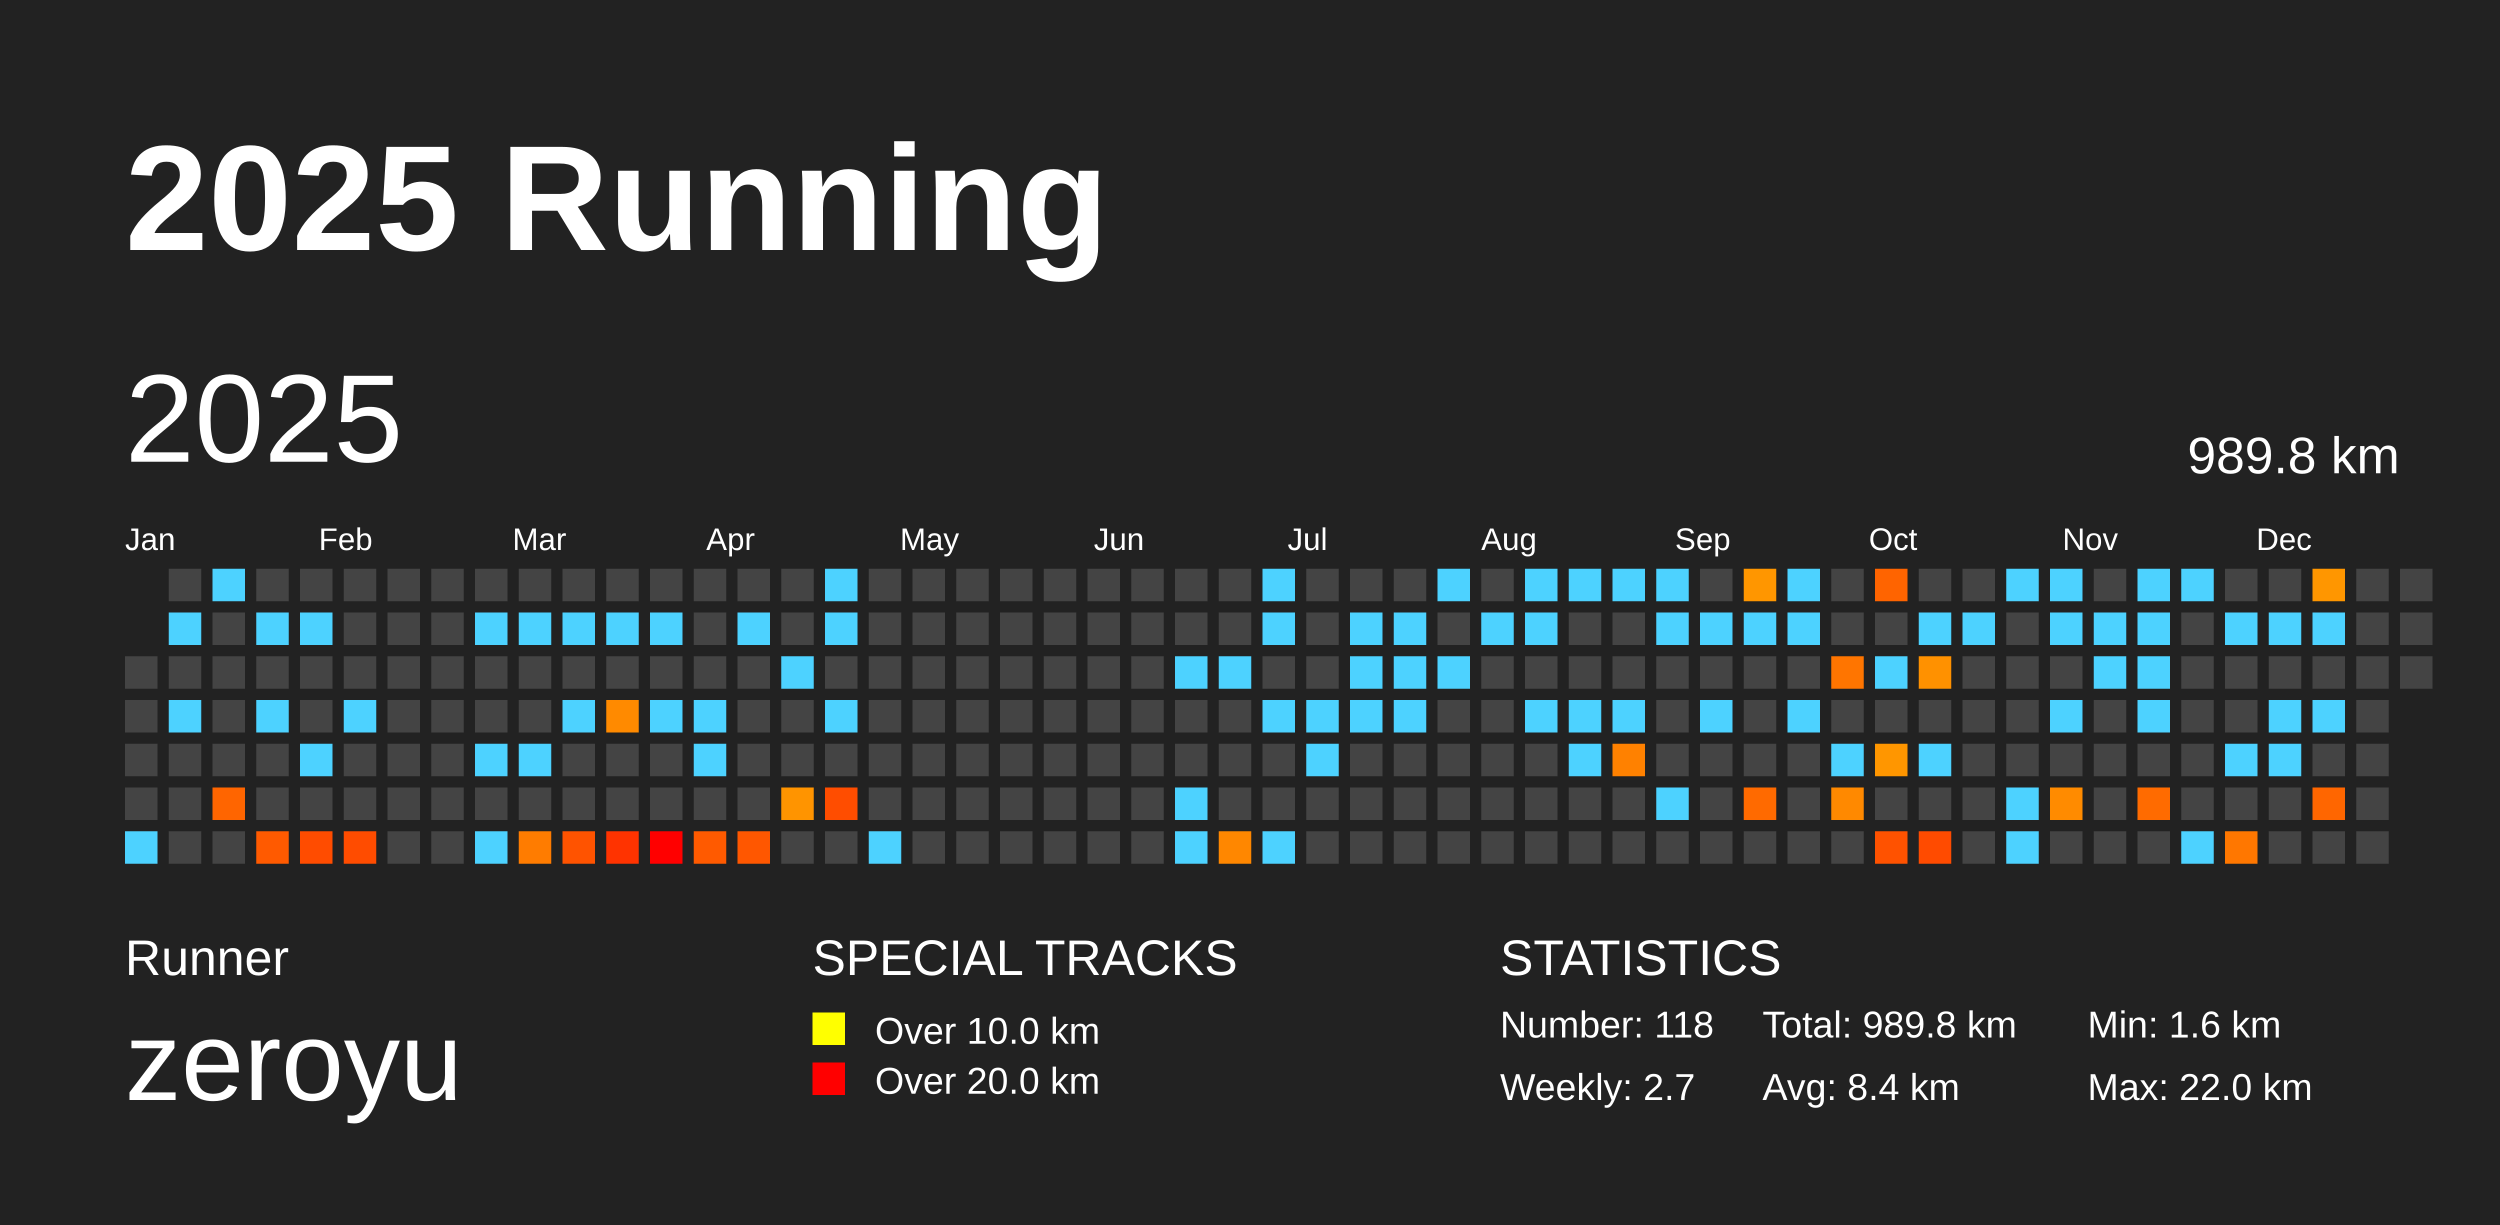
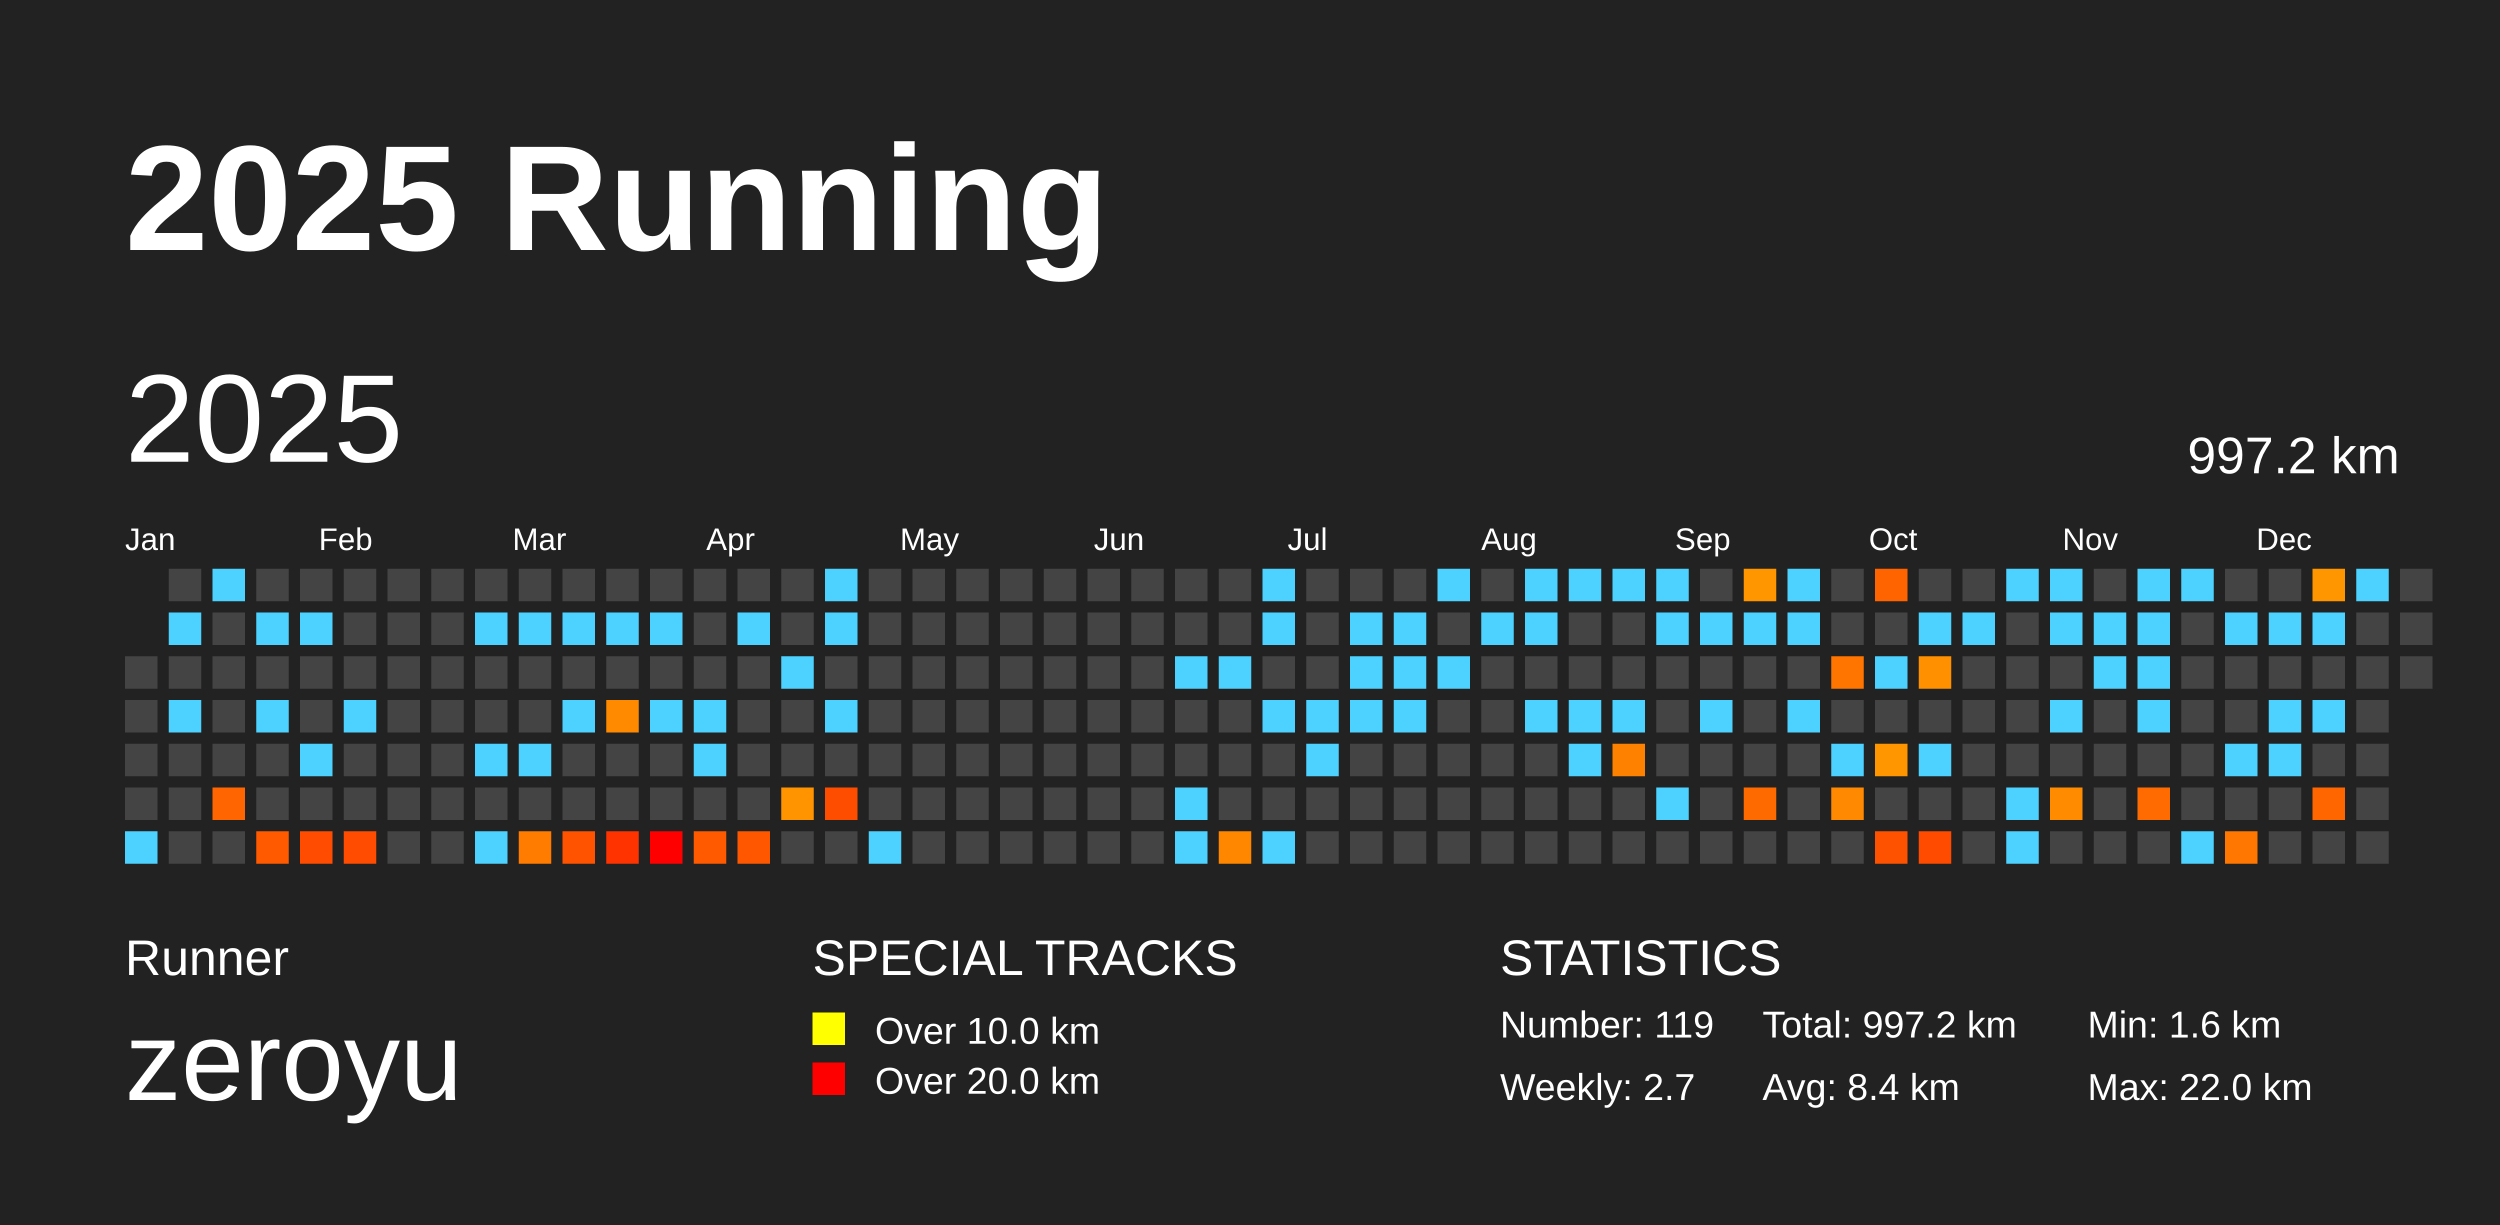
<svg xmlns="http://www.w3.org/2000/svg" baseProfile="full" height="98mm" version="1.1" viewBox="0,0,200,98" width="200mm">
  <defs />
  <rect fill="#222222" height="98" width="200" x="0" y="0" />
  <text fill="#FFFFFF" style="font-size:12px; font-family:Arial; font-weight:bold;" x="10" y="20">2025 Running</text>
  <text fill="#FFFFFF" style="font-size:4px; font-family:Arial" x="10" y="78">Runner</text>
  <text fill="#FFFFFF" style="font-size:9px; font-family:Arial" x="10" y="88">zeroyu</text>
  <text fill="#FFFFFF" style="font-size:4px; font-family:Arial" x="65" y="78">SPECIAL TRACKS</text>
  <rect fill="yellow" height="2.6" width="2.6" x="65" y="81" />
  <text fill="#FFFFFF" style="font-size:3px; font-family:Arial" x="70" y="83.5">Over 10.0 km</text>
  <rect fill="red" height="2.6" width="2.6" x="65" y="85" />
  <text fill="#FFFFFF" style="font-size:3px; font-family:Arial" x="70" y="87.5">Over 20.0 km</text>
  <text fill="#FFFFFF" style="font-size:4px; font-family:Arial" x="120" y="78">STATISTICS</text>
-   <text fill="#FFFFFF" style="font-size:3px; font-family:Arial" x="120" y="83">Number: 118</text>
+   <text fill="#FFFFFF" style="font-size:3px; font-family:Arial" x="120" y="83">Number: 119</text>
  <text fill="#FFFFFF" style="font-size:3px; font-family:Arial" x="120" y="88">Weekly: 2.7</text>
-   <text fill="#FFFFFF" style="font-size:3px; font-family:Arial" x="141" y="83">Total: 989.8 km</text>
+   <text fill="#FFFFFF" style="font-size:3px; font-family:Arial" x="141" y="83">Total: 997.2 km</text>
  <text fill="#FFFFFF" style="font-size:3px; font-family:Arial" x="141" y="88">Avg: 8.4 km</text>
  <text fill="#FFFFFF" style="font-size:3px; font-family:Arial" x="167" y="83">Min: 1.6 km</text>
  <text fill="#FFFFFF" style="font-size:3px; font-family:Arial" x="167" y="88">Max: 22.0 km</text>
  <text dominant-baseline="hanging" fill="#FFFFFF" style="font-size:10.0px; font-family:Arial;" x="10" y="30">2025</text>
-   <text dominant-baseline="hanging" fill="#FFFFFF" style="font-size:4.125px; font-family:Arial;" x="175" y="35">989.8 km</text>
+   <text dominant-baseline="hanging" fill="#FFFFFF" style="font-size:4.125px; font-family:Arial;" x="175" y="35">997.2 km</text>
  <text fill="#FFFFFF" style="font-size:2.5px; font-family:Arial" x="10.0" y="44">Jan</text>
  <text fill="#FFFFFF" style="font-size:2.5px; font-family:Arial" x="25.5" y="44">Feb</text>
  <text fill="#FFFFFF" style="font-size:2.5px; font-family:Arial" x="41.0" y="44">Mar</text>
  <text fill="#FFFFFF" style="font-size:2.5px; font-family:Arial" x="56.5" y="44">Apr</text>
  <text fill="#FFFFFF" style="font-size:2.5px; font-family:Arial" x="72.0" y="44">May</text>
  <text fill="#FFFFFF" style="font-size:2.5px; font-family:Arial" x="87.5" y="44">Jun</text>
  <text fill="#FFFFFF" style="font-size:2.5px; font-family:Arial" x="103.0" y="44">Jul</text>
  <text fill="#FFFFFF" style="font-size:2.5px; font-family:Arial" x="118.5" y="44">Aug</text>
  <text fill="#FFFFFF" style="font-size:2.5px; font-family:Arial" x="134.0" y="44">Sep</text>
  <text fill="#FFFFFF" style="font-size:2.5px; font-family:Arial" x="149.5" y="44">Oct</text>
  <text fill="#FFFFFF" style="font-size:2.5px; font-family:Arial" x="165.0" y="44">Nov</text>
  <text fill="#FFFFFF" style="font-size:2.5px; font-family:Arial" x="180.5" y="44">Dec</text>
  <rect fill="#444444" height="2.6" width="2.6" x="10.0" y="52.5" />
  <rect fill="#444444" height="2.6" width="2.6" x="10.0" y="56.0" />
  <rect fill="#444444" height="2.6" width="2.6" x="10.0" y="59.5" />
  <rect fill="#444444" height="2.6" width="2.6" x="10.0" y="63.0" />
  <rect fill="#4dd2ff" height="2.6" width="2.6" x="10.0" y="66.5" />
  <rect fill="#444444" height="2.6" width="2.6" x="13.5" y="45.5" />
  <rect fill="#4dd2ff" height="2.6" width="2.6" x="13.5" y="49.0" />
  <rect fill="#444444" height="2.6" width="2.6" x="13.5" y="52.5" />
  <rect fill="#4dd2ff" height="2.6" width="2.6" x="13.5" y="56.0" />
  <rect fill="#444444" height="2.6" width="2.6" x="13.5" y="59.5" />
  <rect fill="#444444" height="2.6" width="2.6" x="13.5" y="63.0" />
  <rect fill="#444444" height="2.6" width="2.6" x="13.5" y="66.5" />
  <rect fill="#4dd2ff" height="2.6" width="2.6" x="17.0" y="45.5" />
  <rect fill="#444444" height="2.6" width="2.6" x="17.0" y="49.0" />
  <rect fill="#444444" height="2.6" width="2.6" x="17.0" y="52.5" />
  <rect fill="#444444" height="2.6" width="2.6" x="17.0" y="56.0" />
  <rect fill="#444444" height="2.6" width="2.6" x="17.0" y="59.5" />
  <rect fill="#ff6500" height="2.6" width="2.6" x="17.0" y="63.0" />
  <rect fill="#444444" height="2.6" width="2.6" x="17.0" y="66.5" />
  <rect fill="#444444" height="2.6" width="2.6" x="20.5" y="45.5" />
  <rect fill="#4dd2ff" height="2.6" width="2.6" x="20.5" y="49.0" />
  <rect fill="#444444" height="2.6" width="2.6" x="20.5" y="52.5" />
  <rect fill="#4dd2ff" height="2.6" width="2.6" x="20.5" y="56.0" />
  <rect fill="#444444" height="2.6" width="2.6" x="20.5" y="59.5" />
  <rect fill="#444444" height="2.6" width="2.6" x="20.5" y="63.0" />
  <rect fill="#ff5a00" height="2.6" width="2.6" x="20.5" y="66.5" />
  <rect fill="#444444" height="2.6" width="2.6" x="24.0" y="45.5" />
  <rect fill="#4dd2ff" height="2.6" width="2.6" x="24.0" y="49.0" />
  <rect fill="#444444" height="2.6" width="2.6" x="24.0" y="52.5" />
  <rect fill="#444444" height="2.6" width="2.6" x="24.0" y="56.0" />
  <rect fill="#4dd2ff" height="2.6" width="2.6" x="24.0" y="59.5" />
  <rect fill="#444444" height="2.6" width="2.6" x="24.0" y="63.0" />
  <rect fill="#ff4c00" height="2.6" width="2.6" x="24.0" y="66.5" />
  <rect fill="#444444" height="2.6" width="2.6" x="27.5" y="45.5" />
  <rect fill="#444444" height="2.6" width="2.6" x="27.5" y="49.0" />
  <rect fill="#444444" height="2.6" width="2.6" x="27.5" y="52.5" />
  <rect fill="#4dd2ff" height="2.6" width="2.6" x="27.5" y="56.0" />
  <rect fill="#444444" height="2.6" width="2.6" x="27.5" y="59.5" />
  <rect fill="#444444" height="2.6" width="2.6" x="27.5" y="63.0" />
  <rect fill="#ff4c00" height="2.6" width="2.6" x="27.5" y="66.5" />
  <rect fill="#444444" height="2.6" width="2.6" x="31.0" y="45.5" />
  <rect fill="#444444" height="2.6" width="2.6" x="31.0" y="49.0" />
  <rect fill="#444444" height="2.6" width="2.6" x="31.0" y="52.5" />
  <rect fill="#444444" height="2.6" width="2.6" x="31.0" y="56.0" />
  <rect fill="#444444" height="2.6" width="2.6" x="31.0" y="59.5" />
  <rect fill="#444444" height="2.6" width="2.6" x="31.0" y="63.0" />
  <rect fill="#444444" height="2.6" width="2.6" x="31.0" y="66.5" />
  <rect fill="#444444" height="2.6" width="2.6" x="34.5" y="45.5" />
  <rect fill="#444444" height="2.6" width="2.6" x="34.5" y="49.0" />
  <rect fill="#444444" height="2.6" width="2.6" x="34.5" y="52.5" />
  <rect fill="#444444" height="2.6" width="2.6" x="34.5" y="56.0" />
  <rect fill="#444444" height="2.6" width="2.6" x="34.5" y="59.5" />
  <rect fill="#444444" height="2.6" width="2.6" x="34.5" y="63.0" />
  <rect fill="#444444" height="2.6" width="2.6" x="34.5" y="66.5" />
  <rect fill="#444444" height="2.6" width="2.6" x="38.0" y="45.5" />
  <rect fill="#4dd2ff" height="2.6" width="2.6" x="38.0" y="49.0" />
  <rect fill="#444444" height="2.6" width="2.6" x="38.0" y="52.5" />
  <rect fill="#444444" height="2.6" width="2.6" x="38.0" y="56.0" />
  <rect fill="#4dd2ff" height="2.6" width="2.6" x="38.0" y="59.5" />
  <rect fill="#444444" height="2.6" width="2.6" x="38.0" y="63.0" />
  <rect fill="#4dd2ff" height="2.6" width="2.6" x="38.0" y="66.5" />
  <rect fill="#444444" height="2.6" width="2.6" x="41.5" y="45.5" />
  <rect fill="#4dd2ff" height="2.6" width="2.6" x="41.5" y="49.0" />
  <rect fill="#444444" height="2.6" width="2.6" x="41.5" y="52.5" />
  <rect fill="#444444" height="2.6" width="2.6" x="41.5" y="56.0" />
  <rect fill="#4dd2ff" height="2.6" width="2.6" x="41.5" y="59.5" />
  <rect fill="#444444" height="2.6" width="2.6" x="41.5" y="63.0" />
  <rect fill="#ff7c00" height="2.6" width="2.6" x="41.5" y="66.5" />
  <rect fill="#444444" height="2.6" width="2.6" x="45.0" y="45.5" />
  <rect fill="#4dd2ff" height="2.6" width="2.6" x="45.0" y="49.0" />
  <rect fill="#444444" height="2.6" width="2.6" x="45.0" y="52.5" />
  <rect fill="#4dd2ff" height="2.6" width="2.6" x="45.0" y="56.0" />
  <rect fill="#444444" height="2.6" width="2.6" x="45.0" y="59.5" />
  <rect fill="#444444" height="2.6" width="2.6" x="45.0" y="63.0" />
  <rect fill="#ff5300" height="2.6" width="2.6" x="45.0" y="66.5" />
  <rect fill="#444444" height="2.6" width="2.6" x="48.5" y="45.5" />
  <rect fill="#4dd2ff" height="2.6" width="2.6" x="48.5" y="49.0" />
  <rect fill="#444444" height="2.6" width="2.6" x="48.5" y="52.5" />
  <rect fill="#ff8a00" height="2.6" width="2.6" x="48.5" y="56.0" />
  <rect fill="#444444" height="2.6" width="2.6" x="48.5" y="59.5" />
  <rect fill="#444444" height="2.6" width="2.6" x="48.5" y="63.0" />
  <rect fill="#ff3300" height="2.6" width="2.6" x="48.5" y="66.5" />
  <rect fill="#444444" height="2.6" width="2.6" x="52.0" y="45.5" />
  <rect fill="#4dd2ff" height="2.6" width="2.6" x="52.0" y="49.0" />
  <rect fill="#444444" height="2.6" width="2.6" x="52.0" y="52.5" />
  <rect fill="#4dd2ff" height="2.6" width="2.6" x="52.0" y="56.0" />
  <rect fill="#444444" height="2.6" width="2.6" x="52.0" y="59.5" />
  <rect fill="#444444" height="2.6" width="2.6" x="52.0" y="63.0" />
  <rect fill="red" height="2.6" width="2.6" x="52.0" y="66.5" />
  <rect fill="#444444" height="2.6" width="2.6" x="55.5" y="45.5" />
  <rect fill="#444444" height="2.6" width="2.6" x="55.5" y="49.0" />
  <rect fill="#444444" height="2.6" width="2.6" x="55.5" y="52.5" />
  <rect fill="#4dd2ff" height="2.6" width="2.6" x="55.5" y="56.0" />
  <rect fill="#4dd2ff" height="2.6" width="2.6" x="55.5" y="59.5" />
  <rect fill="#444444" height="2.6" width="2.6" x="55.5" y="63.0" />
  <rect fill="#ff5a00" height="2.6" width="2.6" x="55.5" y="66.5" />
  <rect fill="#444444" height="2.6" width="2.6" x="59.0" y="45.5" />
  <rect fill="#4dd2ff" height="2.6" width="2.6" x="59.0" y="49.0" />
  <rect fill="#444444" height="2.6" width="2.6" x="59.0" y="52.5" />
  <rect fill="#444444" height="2.6" width="2.6" x="59.0" y="56.0" />
  <rect fill="#444444" height="2.6" width="2.6" x="59.0" y="59.5" />
  <rect fill="#444444" height="2.6" width="2.6" x="59.0" y="63.0" />
  <rect fill="#ff5700" height="2.6" width="2.6" x="59.0" y="66.5" />
  <rect fill="#444444" height="2.6" width="2.6" x="62.5" y="45.5" />
  <rect fill="#444444" height="2.6" width="2.6" x="62.5" y="49.0" />
  <rect fill="#4dd2ff" height="2.6" width="2.6" x="62.5" y="52.5" />
  <rect fill="#444444" height="2.6" width="2.6" x="62.5" y="56.0" />
  <rect fill="#444444" height="2.6" width="2.6" x="62.5" y="59.5" />
  <rect fill="#ff9400" height="2.6" width="2.6" x="62.5" y="63.0" />
  <rect fill="#444444" height="2.6" width="2.6" x="62.5" y="66.5" />
  <rect fill="#4dd2ff" height="2.6" width="2.6" x="66.0" y="45.5" />
  <rect fill="#4dd2ff" height="2.6" width="2.6" x="66.0" y="49.0" />
  <rect fill="#444444" height="2.6" width="2.6" x="66.0" y="52.5" />
  <rect fill="#4dd2ff" height="2.6" width="2.6" x="66.0" y="56.0" />
  <rect fill="#444444" height="2.6" width="2.6" x="66.0" y="59.5" />
  <rect fill="#ff4d00" height="2.6" width="2.6" x="66.0" y="63.0" />
  <rect fill="#444444" height="2.6" width="2.6" x="66.0" y="66.5" />
  <rect fill="#444444" height="2.6" width="2.6" x="69.5" y="45.5" />
  <rect fill="#444444" height="2.6" width="2.6" x="69.5" y="49.0" />
  <rect fill="#444444" height="2.6" width="2.6" x="69.5" y="52.5" />
  <rect fill="#444444" height="2.6" width="2.6" x="69.5" y="56.0" />
  <rect fill="#444444" height="2.6" width="2.6" x="69.5" y="59.5" />
  <rect fill="#444444" height="2.6" width="2.6" x="69.5" y="63.0" />
  <rect fill="#4dd2ff" height="2.6" width="2.6" x="69.5" y="66.5" />
  <rect fill="#444444" height="2.6" width="2.6" x="73.0" y="45.5" />
  <rect fill="#444444" height="2.6" width="2.6" x="73.0" y="49.0" />
  <rect fill="#444444" height="2.6" width="2.6" x="73.0" y="52.5" />
  <rect fill="#444444" height="2.6" width="2.6" x="73.0" y="56.0" />
  <rect fill="#444444" height="2.6" width="2.6" x="73.0" y="59.5" />
  <rect fill="#444444" height="2.6" width="2.6" x="73.0" y="63.0" />
  <rect fill="#444444" height="2.6" width="2.6" x="73.0" y="66.5" />
  <rect fill="#444444" height="2.6" width="2.6" x="76.5" y="45.5" />
  <rect fill="#444444" height="2.6" width="2.6" x="76.5" y="49.0" />
  <rect fill="#444444" height="2.6" width="2.6" x="76.5" y="52.5" />
  <rect fill="#444444" height="2.6" width="2.6" x="76.5" y="56.0" />
  <rect fill="#444444" height="2.6" width="2.6" x="76.5" y="59.5" />
  <rect fill="#444444" height="2.6" width="2.6" x="76.5" y="63.0" />
  <rect fill="#444444" height="2.6" width="2.6" x="76.5" y="66.5" />
  <rect fill="#444444" height="2.6" width="2.6" x="80.0" y="45.5" />
  <rect fill="#444444" height="2.6" width="2.6" x="80.0" y="49.0" />
  <rect fill="#444444" height="2.6" width="2.6" x="80.0" y="52.5" />
  <rect fill="#444444" height="2.6" width="2.6" x="80.0" y="56.0" />
  <rect fill="#444444" height="2.6" width="2.6" x="80.0" y="59.5" />
  <rect fill="#444444" height="2.6" width="2.6" x="80.0" y="63.0" />
  <rect fill="#444444" height="2.6" width="2.6" x="80.0" y="66.5" />
  <rect fill="#444444" height="2.6" width="2.6" x="83.5" y="45.5" />
  <rect fill="#444444" height="2.6" width="2.6" x="83.5" y="49.0" />
  <rect fill="#444444" height="2.6" width="2.6" x="83.5" y="52.5" />
  <rect fill="#444444" height="2.6" width="2.6" x="83.5" y="56.0" />
  <rect fill="#444444" height="2.6" width="2.6" x="83.5" y="59.5" />
  <rect fill="#444444" height="2.6" width="2.6" x="83.5" y="63.0" />
  <rect fill="#444444" height="2.6" width="2.6" x="83.5" y="66.5" />
  <rect fill="#444444" height="2.6" width="2.6" x="87.0" y="45.5" />
  <rect fill="#444444" height="2.6" width="2.6" x="87.0" y="49.0" />
  <rect fill="#444444" height="2.6" width="2.6" x="87.0" y="52.5" />
  <rect fill="#444444" height="2.6" width="2.6" x="87.0" y="56.0" />
  <rect fill="#444444" height="2.6" width="2.6" x="87.0" y="59.5" />
  <rect fill="#444444" height="2.6" width="2.6" x="87.0" y="63.0" />
  <rect fill="#444444" height="2.6" width="2.6" x="87.0" y="66.5" />
  <rect fill="#444444" height="2.6" width="2.6" x="90.5" y="45.5" />
  <rect fill="#444444" height="2.6" width="2.6" x="90.5" y="49.0" />
  <rect fill="#444444" height="2.6" width="2.6" x="90.5" y="52.5" />
  <rect fill="#444444" height="2.6" width="2.6" x="90.5" y="56.0" />
  <rect fill="#444444" height="2.6" width="2.6" x="90.5" y="59.5" />
  <rect fill="#444444" height="2.6" width="2.6" x="90.5" y="63.0" />
  <rect fill="#444444" height="2.6" width="2.6" x="90.5" y="66.5" />
  <rect fill="#444444" height="2.6" width="2.6" x="94.0" y="45.5" />
  <rect fill="#444444" height="2.6" width="2.6" x="94.0" y="49.0" />
  <rect fill="#4dd2ff" height="2.6" width="2.6" x="94.0" y="52.5" />
  <rect fill="#444444" height="2.6" width="2.6" x="94.0" y="56.0" />
  <rect fill="#444444" height="2.6" width="2.6" x="94.0" y="59.5" />
  <rect fill="#4dd2ff" height="2.6" width="2.6" x="94.0" y="63.0" />
  <rect fill="#4dd2ff" height="2.6" width="2.6" x="94.0" y="66.5" />
  <rect fill="#444444" height="2.6" width="2.6" x="97.5" y="45.5" />
  <rect fill="#444444" height="2.6" width="2.6" x="97.5" y="49.0" />
  <rect fill="#4dd2ff" height="2.6" width="2.6" x="97.5" y="52.5" />
  <rect fill="#444444" height="2.6" width="2.6" x="97.5" y="56.0" />
  <rect fill="#444444" height="2.6" width="2.6" x="97.5" y="59.5" />
  <rect fill="#444444" height="2.6" width="2.6" x="97.5" y="63.0" />
  <rect fill="#ff8700" height="2.6" width="2.6" x="97.5" y="66.5" />
  <rect fill="#4dd2ff" height="2.6" width="2.6" x="101.0" y="45.5" />
  <rect fill="#4dd2ff" height="2.6" width="2.6" x="101.0" y="49.0" />
  <rect fill="#444444" height="2.6" width="2.6" x="101.0" y="52.5" />
  <rect fill="#4dd2ff" height="2.6" width="2.6" x="101.0" y="56.0" />
  <rect fill="#444444" height="2.6" width="2.6" x="101.0" y="59.5" />
  <rect fill="#444444" height="2.6" width="2.6" x="101.0" y="63.0" />
  <rect fill="#4dd2ff" height="2.6" width="2.6" x="101.0" y="66.5" />
  <rect fill="#444444" height="2.6" width="2.6" x="104.5" y="45.5" />
  <rect fill="#444444" height="2.6" width="2.6" x="104.5" y="49.0" />
  <rect fill="#444444" height="2.6" width="2.6" x="104.5" y="52.5" />
  <rect fill="#4dd2ff" height="2.6" width="2.6" x="104.5" y="56.0" />
  <rect fill="#4dd2ff" height="2.6" width="2.6" x="104.5" y="59.5" />
  <rect fill="#444444" height="2.6" width="2.6" x="104.5" y="63.0" />
  <rect fill="#444444" height="2.6" width="2.6" x="104.5" y="66.5" />
  <rect fill="#444444" height="2.6" width="2.6" x="108.0" y="45.5" />
  <rect fill="#4dd2ff" height="2.6" width="2.6" x="108.0" y="49.0" />
  <rect fill="#4dd2ff" height="2.6" width="2.6" x="108.0" y="52.5" />
  <rect fill="#4dd2ff" height="2.6" width="2.6" x="108.0" y="56.0" />
  <rect fill="#444444" height="2.6" width="2.6" x="108.0" y="59.5" />
  <rect fill="#444444" height="2.6" width="2.6" x="108.0" y="63.0" />
  <rect fill="#444444" height="2.6" width="2.6" x="108.0" y="66.5" />
  <rect fill="#444444" height="2.6" width="2.6" x="111.5" y="45.5" />
  <rect fill="#4dd2ff" height="2.6" width="2.6" x="111.5" y="49.0" />
  <rect fill="#4dd2ff" height="2.6" width="2.6" x="111.5" y="52.5" />
  <rect fill="#4dd2ff" height="2.6" width="2.6" x="111.5" y="56.0" />
  <rect fill="#444444" height="2.6" width="2.6" x="111.5" y="59.5" />
  <rect fill="#444444" height="2.6" width="2.6" x="111.5" y="63.0" />
  <rect fill="#444444" height="2.6" width="2.6" x="111.5" y="66.5" />
  <rect fill="#4dd2ff" height="2.6" width="2.6" x="115.0" y="45.5" />
  <rect fill="#444444" height="2.6" width="2.6" x="115.0" y="49.0" />
  <rect fill="#4dd2ff" height="2.6" width="2.6" x="115.0" y="52.5" />
  <rect fill="#444444" height="2.6" width="2.6" x="115.0" y="56.0" />
  <rect fill="#444444" height="2.6" width="2.6" x="115.0" y="59.5" />
  <rect fill="#444444" height="2.6" width="2.6" x="115.0" y="63.0" />
  <rect fill="#444444" height="2.6" width="2.6" x="115.0" y="66.5" />
  <rect fill="#444444" height="2.6" width="2.6" x="118.5" y="45.5" />
  <rect fill="#4dd2ff" height="2.6" width="2.6" x="118.5" y="49.0" />
  <rect fill="#444444" height="2.6" width="2.6" x="118.5" y="52.5" />
  <rect fill="#444444" height="2.6" width="2.6" x="118.5" y="56.0" />
  <rect fill="#444444" height="2.6" width="2.6" x="118.5" y="59.5" />
  <rect fill="#444444" height="2.6" width="2.6" x="118.5" y="63.0" />
  <rect fill="#444444" height="2.6" width="2.6" x="118.5" y="66.5" />
  <rect fill="#4dd2ff" height="2.6" width="2.6" x="122.0" y="45.5" />
  <rect fill="#4dd2ff" height="2.6" width="2.6" x="122.0" y="49.0" />
  <rect fill="#444444" height="2.6" width="2.6" x="122.0" y="52.5" />
  <rect fill="#4dd2ff" height="2.6" width="2.6" x="122.0" y="56.0" />
  <rect fill="#444444" height="2.6" width="2.6" x="122.0" y="59.5" />
  <rect fill="#444444" height="2.6" width="2.6" x="122.0" y="63.0" />
  <rect fill="#444444" height="2.6" width="2.6" x="122.0" y="66.5" />
  <rect fill="#4dd2ff" height="2.6" width="2.6" x="125.5" y="45.5" />
  <rect fill="#444444" height="2.6" width="2.6" x="125.5" y="49.0" />
  <rect fill="#444444" height="2.6" width="2.6" x="125.5" y="52.5" />
  <rect fill="#4dd2ff" height="2.6" width="2.6" x="125.5" y="56.0" />
  <rect fill="#4dd2ff" height="2.6" width="2.6" x="125.5" y="59.5" />
  <rect fill="#444444" height="2.6" width="2.6" x="125.5" y="63.0" />
  <rect fill="#444444" height="2.6" width="2.6" x="125.5" y="66.5" />
  <rect fill="#4dd2ff" height="2.6" width="2.6" x="129.0" y="45.5" />
  <rect fill="#444444" height="2.6" width="2.6" x="129.0" y="49.0" />
  <rect fill="#444444" height="2.6" width="2.6" x="129.0" y="52.5" />
  <rect fill="#4dd2ff" height="2.6" width="2.6" x="129.0" y="56.0" />
  <rect fill="#ff8100" height="2.6" width="2.6" x="129.0" y="59.5" />
  <rect fill="#444444" height="2.6" width="2.6" x="129.0" y="63.0" />
  <rect fill="#444444" height="2.6" width="2.6" x="129.0" y="66.5" />
  <rect fill="#4dd2ff" height="2.6" width="2.6" x="132.5" y="45.5" />
  <rect fill="#4dd2ff" height="2.6" width="2.6" x="132.5" y="49.0" />
  <rect fill="#444444" height="2.6" width="2.6" x="132.5" y="52.5" />
  <rect fill="#444444" height="2.6" width="2.6" x="132.5" y="56.0" />
  <rect fill="#444444" height="2.6" width="2.6" x="132.5" y="59.5" />
  <rect fill="#4dd2ff" height="2.6" width="2.6" x="132.5" y="63.0" />
  <rect fill="#444444" height="2.6" width="2.6" x="132.5" y="66.5" />
  <rect fill="#444444" height="2.6" width="2.6" x="136.0" y="45.5" />
  <rect fill="#4dd2ff" height="2.6" width="2.6" x="136.0" y="49.0" />
  <rect fill="#444444" height="2.6" width="2.6" x="136.0" y="52.5" />
  <rect fill="#4dd2ff" height="2.6" width="2.6" x="136.0" y="56.0" />
  <rect fill="#444444" height="2.6" width="2.6" x="136.0" y="59.5" />
  <rect fill="#444444" height="2.6" width="2.6" x="136.0" y="63.0" />
  <rect fill="#444444" height="2.6" width="2.6" x="136.0" y="66.5" />
  <rect fill="#ff9600" height="2.6" width="2.6" x="139.5" y="45.5" />
  <rect fill="#4dd2ff" height="2.6" width="2.6" x="139.5" y="49.0" />
  <rect fill="#444444" height="2.6" width="2.6" x="139.5" y="52.5" />
  <rect fill="#444444" height="2.6" width="2.6" x="139.5" y="56.0" />
  <rect fill="#444444" height="2.6" width="2.6" x="139.5" y="59.5" />
  <rect fill="#ff6a00" height="2.6" width="2.6" x="139.5" y="63.0" />
  <rect fill="#444444" height="2.6" width="2.6" x="139.5" y="66.5" />
  <rect fill="#4dd2ff" height="2.6" width="2.6" x="143.0" y="45.5" />
  <rect fill="#4dd2ff" height="2.6" width="2.6" x="143.0" y="49.0" />
  <rect fill="#444444" height="2.6" width="2.6" x="143.0" y="52.5" />
  <rect fill="#4dd2ff" height="2.6" width="2.6" x="143.0" y="56.0" />
  <rect fill="#444444" height="2.6" width="2.6" x="143.0" y="59.5" />
  <rect fill="#444444" height="2.6" width="2.6" x="143.0" y="63.0" />
  <rect fill="#444444" height="2.6" width="2.6" x="143.0" y="66.5" />
  <rect fill="#444444" height="2.6" width="2.6" x="146.5" y="45.5" />
  <rect fill="#444444" height="2.6" width="2.6" x="146.5" y="49.0" />
  <rect fill="#ff7500" height="2.6" width="2.6" x="146.5" y="52.5" />
  <rect fill="#444444" height="2.6" width="2.6" x="146.5" y="56.0" />
  <rect fill="#4dd2ff" height="2.6" width="2.6" x="146.5" y="59.5" />
  <rect fill="#ff8900" height="2.6" width="2.6" x="146.5" y="63.0" />
  <rect fill="#444444" height="2.6" width="2.6" x="146.5" y="66.5" />
  <rect fill="#ff6400" height="2.6" width="2.6" x="150.0" y="45.5" />
  <rect fill="#444444" height="2.6" width="2.6" x="150.0" y="49.0" />
  <rect fill="#4dd2ff" height="2.6" width="2.6" x="150.0" y="52.5" />
  <rect fill="#444444" height="2.6" width="2.6" x="150.0" y="56.0" />
  <rect fill="#ff9600" height="2.6" width="2.6" x="150.0" y="59.5" />
  <rect fill="#444444" height="2.6" width="2.6" x="150.0" y="63.0" />
  <rect fill="#ff5200" height="2.6" width="2.6" x="150.0" y="66.5" />
  <rect fill="#444444" height="2.6" width="2.6" x="153.5" y="45.5" />
  <rect fill="#4dd2ff" height="2.6" width="2.6" x="153.5" y="49.0" />
  <rect fill="#ff9100" height="2.6" width="2.6" x="153.5" y="52.5" />
  <rect fill="#444444" height="2.6" width="2.6" x="153.5" y="56.0" />
  <rect fill="#4dd2ff" height="2.6" width="2.6" x="153.5" y="59.5" />
  <rect fill="#444444" height="2.6" width="2.6" x="153.5" y="63.0" />
  <rect fill="#ff4b00" height="2.6" width="2.6" x="153.5" y="66.5" />
  <rect fill="#444444" height="2.6" width="2.6" x="157.0" y="45.5" />
  <rect fill="#4dd2ff" height="2.6" width="2.6" x="157.0" y="49.0" />
  <rect fill="#444444" height="2.6" width="2.6" x="157.0" y="52.5" />
  <rect fill="#444444" height="2.6" width="2.6" x="157.0" y="56.0" />
  <rect fill="#444444" height="2.6" width="2.6" x="157.0" y="59.5" />
  <rect fill="#444444" height="2.6" width="2.6" x="157.0" y="63.0" />
  <rect fill="#444444" height="2.6" width="2.6" x="157.0" y="66.5" />
  <rect fill="#4dd2ff" height="2.6" width="2.6" x="160.5" y="45.5" />
  <rect fill="#444444" height="2.6" width="2.6" x="160.5" y="49.0" />
  <rect fill="#444444" height="2.6" width="2.6" x="160.5" y="52.5" />
  <rect fill="#444444" height="2.6" width="2.6" x="160.5" y="56.0" />
  <rect fill="#444444" height="2.6" width="2.6" x="160.5" y="59.5" />
  <rect fill="#4dd2ff" height="2.6" width="2.6" x="160.5" y="63.0" />
  <rect fill="#4dd2ff" height="2.6" width="2.6" x="160.5" y="66.5" />
  <rect fill="#4dd2ff" height="2.6" width="2.6" x="164.0" y="45.5" />
  <rect fill="#4dd2ff" height="2.6" width="2.6" x="164.0" y="49.0" />
  <rect fill="#444444" height="2.6" width="2.6" x="164.0" y="52.5" />
  <rect fill="#4dd2ff" height="2.6" width="2.6" x="164.0" y="56.0" />
  <rect fill="#444444" height="2.6" width="2.6" x="164.0" y="59.5" />
  <rect fill="#ff8b00" height="2.6" width="2.6" x="164.0" y="63.0" />
  <rect fill="#444444" height="2.6" width="2.6" x="164.0" y="66.5" />
  <rect fill="#444444" height="2.6" width="2.6" x="167.5" y="45.5" />
  <rect fill="#4dd2ff" height="2.6" width="2.6" x="167.5" y="49.0" />
  <rect fill="#4dd2ff" height="2.6" width="2.6" x="167.5" y="52.5" />
  <rect fill="#444444" height="2.6" width="2.6" x="167.5" y="56.0" />
  <rect fill="#444444" height="2.6" width="2.6" x="167.5" y="59.5" />
  <rect fill="#444444" height="2.6" width="2.6" x="167.5" y="63.0" />
  <rect fill="#444444" height="2.6" width="2.6" x="167.5" y="66.5" />
  <rect fill="#4dd2ff" height="2.6" width="2.6" x="171.0" y="45.5" />
  <rect fill="#4dd2ff" height="2.6" width="2.6" x="171.0" y="49.0" />
  <rect fill="#4dd2ff" height="2.6" width="2.6" x="171.0" y="52.5" />
  <rect fill="#4dd2ff" height="2.6" width="2.6" x="171.0" y="56.0" />
  <rect fill="#444444" height="2.6" width="2.6" x="171.0" y="59.5" />
  <rect fill="#ff6b00" height="2.6" width="2.6" x="171.0" y="63.0" />
  <rect fill="#444444" height="2.6" width="2.6" x="171.0" y="66.5" />
  <rect fill="#4dd2ff" height="2.6" width="2.6" x="174.5" y="45.5" />
  <rect fill="#444444" height="2.6" width="2.6" x="174.5" y="49.0" />
  <rect fill="#444444" height="2.6" width="2.6" x="174.5" y="52.5" />
  <rect fill="#444444" height="2.6" width="2.6" x="174.5" y="56.0" />
  <rect fill="#444444" height="2.6" width="2.6" x="174.5" y="59.5" />
  <rect fill="#444444" height="2.6" width="2.6" x="174.5" y="63.0" />
  <rect fill="#4dd2ff" height="2.6" width="2.6" x="174.5" y="66.5" />
  <rect fill="#444444" height="2.6" width="2.6" x="178.0" y="45.5" />
  <rect fill="#4dd2ff" height="2.6" width="2.6" x="178.0" y="49.0" />
  <rect fill="#444444" height="2.6" width="2.6" x="178.0" y="52.5" />
  <rect fill="#444444" height="2.6" width="2.6" x="178.0" y="56.0" />
  <rect fill="#4dd2ff" height="2.6" width="2.6" x="178.0" y="59.5" />
  <rect fill="#444444" height="2.6" width="2.6" x="178.0" y="63.0" />
  <rect fill="#ff7700" height="2.6" width="2.6" x="178.0" y="66.5" />
  <rect fill="#444444" height="2.6" width="2.6" x="181.5" y="45.5" />
  <rect fill="#4dd2ff" height="2.6" width="2.6" x="181.5" y="49.0" />
  <rect fill="#444444" height="2.6" width="2.6" x="181.5" y="52.5" />
  <rect fill="#4dd2ff" height="2.6" width="2.6" x="181.5" y="56.0" />
  <rect fill="#4dd2ff" height="2.6" width="2.6" x="181.5" y="59.5" />
  <rect fill="#444444" height="2.6" width="2.6" x="181.5" y="63.0" />
  <rect fill="#444444" height="2.6" width="2.6" x="181.5" y="66.5" />
  <rect fill="#ff9600" height="2.6" width="2.6" x="185.0" y="45.5" />
  <rect fill="#4dd2ff" height="2.6" width="2.6" x="185.0" y="49.0" />
  <rect fill="#444444" height="2.6" width="2.6" x="185.0" y="52.5" />
  <rect fill="#4dd2ff" height="2.6" width="2.6" x="185.0" y="56.0" />
  <rect fill="#444444" height="2.6" width="2.6" x="185.0" y="59.5" />
  <rect fill="#ff6600" height="2.6" width="2.6" x="185.0" y="63.0" />
  <rect fill="#444444" height="2.6" width="2.6" x="185.0" y="66.5" />
-   <rect fill="#444444" height="2.6" width="2.6" x="188.5" y="45.5" />
+   <rect fill="#4dd2ff" height="2.6" width="2.6" x="188.5" y="45.5" />
  <rect fill="#444444" height="2.6" width="2.6" x="188.5" y="49.0" />
  <rect fill="#444444" height="2.6" width="2.6" x="188.5" y="52.5" />
  <rect fill="#444444" height="2.6" width="2.6" x="188.5" y="56.0" />
  <rect fill="#444444" height="2.6" width="2.6" x="188.5" y="59.5" />
  <rect fill="#444444" height="2.6" width="2.6" x="188.5" y="63.0" />
  <rect fill="#444444" height="2.6" width="2.6" x="188.5" y="66.5" />
  <rect fill="#444444" height="2.6" width="2.6" x="192.0" y="45.5" />
  <rect fill="#444444" height="2.6" width="2.6" x="192.0" y="49.0" />
  <rect fill="#444444" height="2.6" width="2.6" x="192.0" y="52.5" />
</svg>
